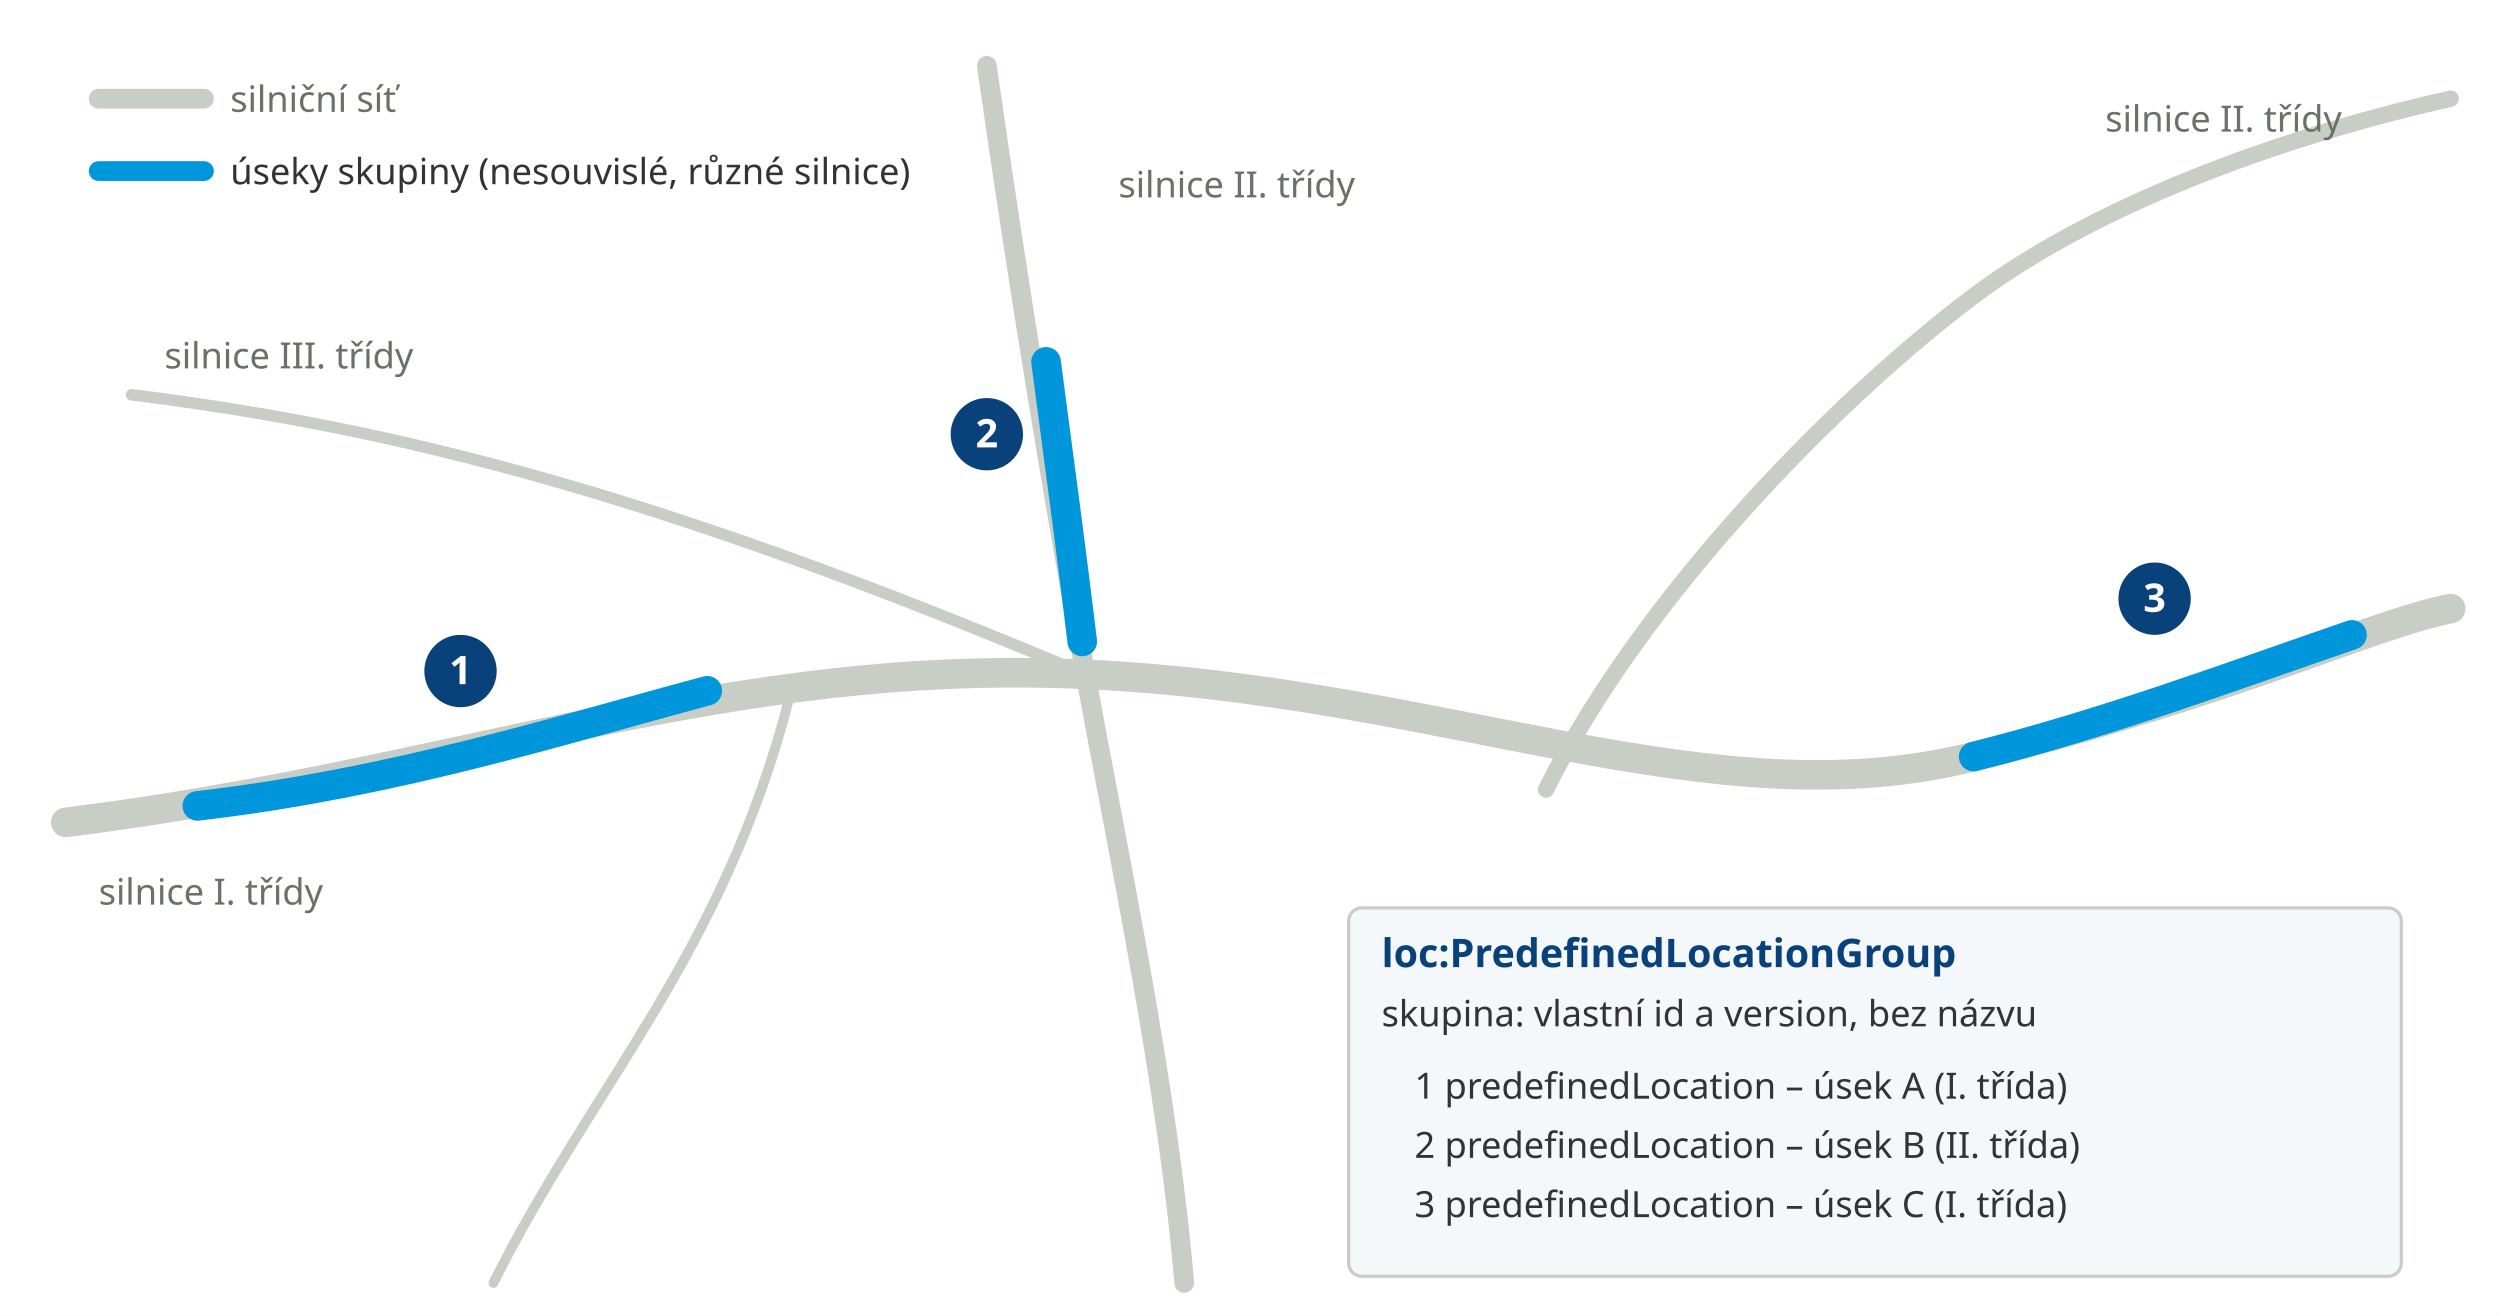
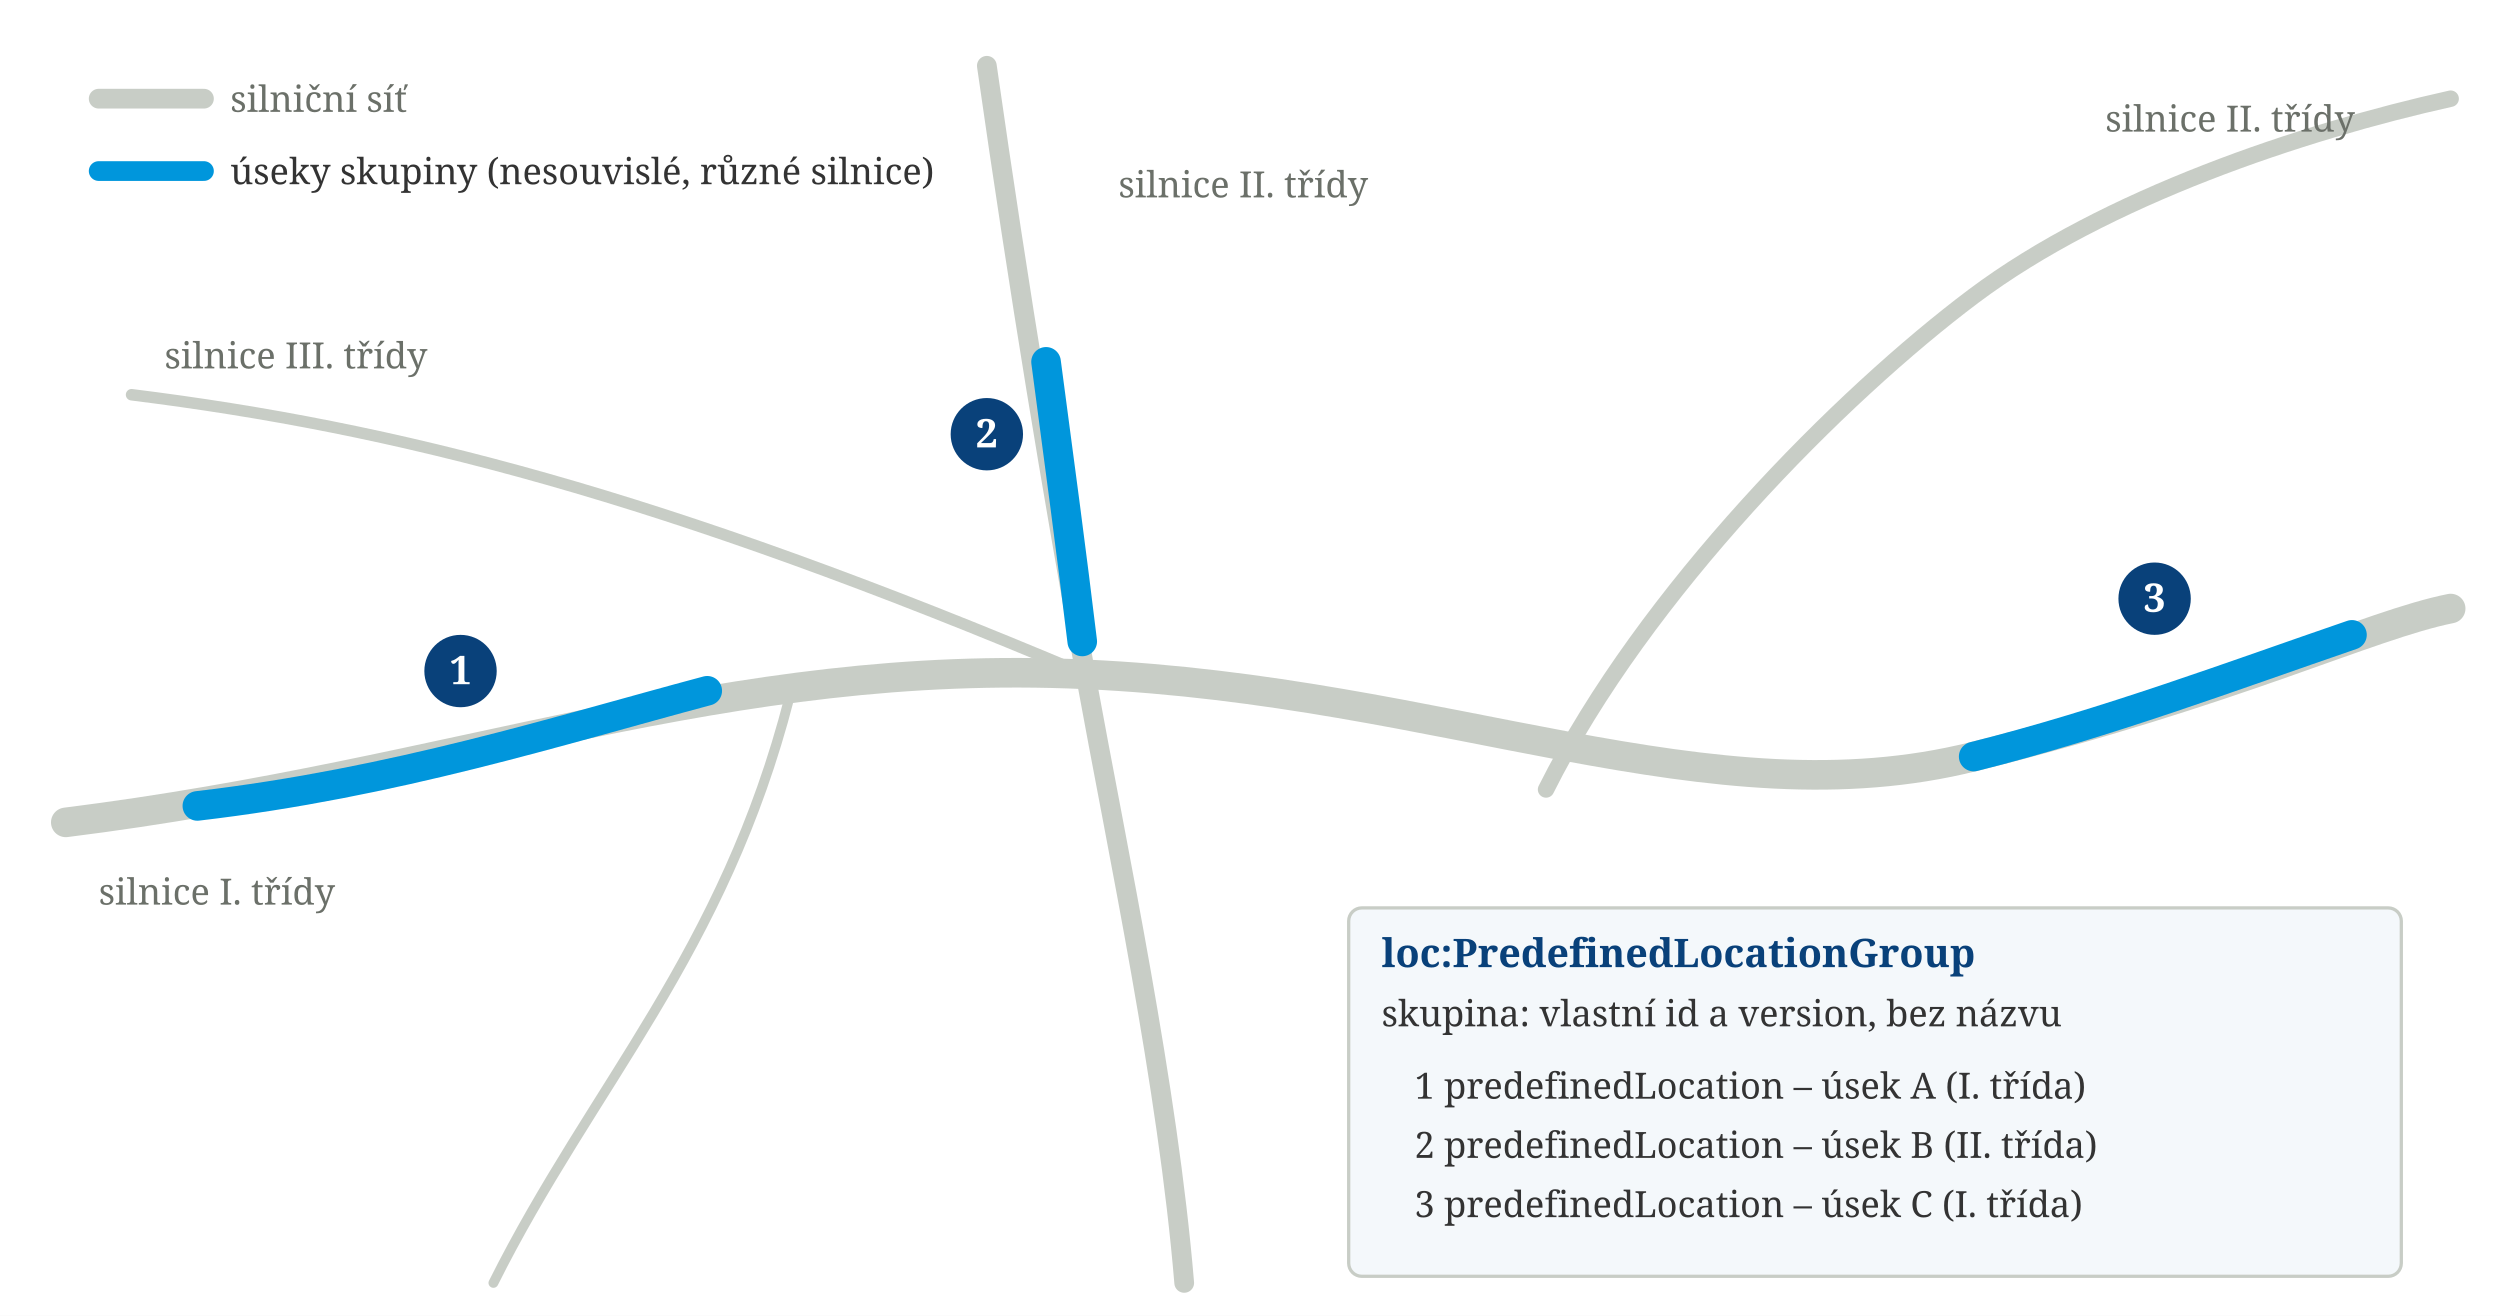
<svg xmlns="http://www.w3.org/2000/svg" viewBox="0 0 760 400" width="760" height="400">
  <rect width="760" height="400" fill="#FFFFFF" />
  <path d="M20,250 C140,235 220,200 330,205 S520,250 600,230 S720,190 745,185" fill="none" stroke="#C8CDC6" stroke-width="9" stroke-linecap="round" />
-   <text x="30" y="275" font-family="Noto Sans, Noto Serif, DejaVu Sans, sans-serif" font-size="11" fill="#6B7069" text-anchor="start" font-weight="normal">silnice I. třídy</text>
+   <text x="30" y="275" font-family="SourceSansPro, Source Sans Pro, Noto Serif, Noto Sans, DejaVu Sans, sans-serif" font-size="11" fill="#6B7069" text-anchor="start" font-weight="normal">silnice I. třídy</text>
  <path d="M300,20 C310,90 320,150 330,205 S355,330 360,390" fill="none" stroke="#C8CDC6" stroke-width="6" stroke-linecap="round" />
-   <text x="340" y="60" font-family="Noto Sans, Noto Serif, DejaVu Sans, sans-serif" font-size="11" fill="#6B7069" text-anchor="start" font-weight="normal">silnice II. třídy</text>
+   <text x="340" y="60" font-family="SourceSansPro, Source Sans Pro, Noto Serif, Noto Sans, DejaVu Sans, sans-serif" font-size="11" fill="#6B7069" text-anchor="start" font-weight="normal">silnice II. třídy</text>
  <path d="M470,240 C500,180 560,120 600,90 S700,40 745,30" fill="none" stroke="#C8CDC6" stroke-width="5" stroke-linecap="round" />
-   <text x="640" y="40" font-family="Noto Sans, Noto Serif, DejaVu Sans, sans-serif" font-size="11" fill="#6B7069" text-anchor="start" font-weight="normal">silnice II. třídy</text>
+   <text x="640" y="40" font-family="SourceSansPro, Source Sans Pro, Noto Serif, Noto Sans, DejaVu Sans, sans-serif" font-size="11" fill="#6B7069" text-anchor="start" font-weight="normal">silnice II. třídy</text>
  <path d="M40,120 C120,130 200,150 330,205" fill="none" stroke="#C8CDC6" stroke-width="3.5" stroke-linecap="round" />
-   <text x="50" y="112" font-family="Noto Sans, Noto Serif, DejaVu Sans, sans-serif" font-size="11" fill="#6B7069" text-anchor="start" font-weight="normal">silnice III. třídy</text>
+   <text x="50" y="112" font-family="SourceSansPro, Source Sans Pro, Noto Serif, Noto Sans, DejaVu Sans, sans-serif" font-size="11" fill="#6B7069" text-anchor="start" font-weight="normal">silnice III. třídy</text>
  <path d="M150,390 C180,330 220,290 240,212" fill="none" stroke="#C8CDC6" stroke-width="3" stroke-linecap="round" />
  <path d="M60,245 C120,238 170,222 215,210" fill="none" stroke="#0096DC" stroke-width="9" stroke-linecap="round" />
  <path d="M318,110 C322,140 326,170 329,195" fill="none" stroke="#0096DC" stroke-width="9" stroke-linecap="round" />
  <path d="M600,230 C640,220 680,205 715,193" fill="none" stroke="#0096DC" stroke-width="9" stroke-linecap="round" />
  <circle cx="140" cy="204" r="11" fill="#09417A" />
-   <text x="140" y="208" font-family="Noto Sans, Noto Serif, DejaVu Sans, sans-serif" font-size="12" fill="#FFFFFF" text-anchor="middle" font-weight="bold">1</text>
+   <text x="140" y="208" font-family="SourceSansPro, Source Sans Pro, Noto Serif, Noto Sans, DejaVu Sans, sans-serif" font-size="12" fill="#FFFFFF" text-anchor="middle" font-weight="bold">1</text>
  <circle cx="300" cy="132" r="11" fill="#09417A" />
-   <text x="300" y="136" font-family="Noto Sans, Noto Serif, DejaVu Sans, sans-serif" font-size="12" fill="#FFFFFF" text-anchor="middle" font-weight="bold">2</text>
+   <text x="300" y="136" font-family="SourceSansPro, Source Sans Pro, Noto Serif, Noto Sans, DejaVu Sans, sans-serif" font-size="12" fill="#FFFFFF" text-anchor="middle" font-weight="bold">2</text>
  <circle cx="655" cy="182" r="11" fill="#09417A" />
-   <text x="655" y="186" font-family="Noto Sans, Noto Serif, DejaVu Sans, sans-serif" font-size="12" fill="#FFFFFF" text-anchor="middle" font-weight="bold">3</text>
+   <text x="655" y="186" font-family="SourceSansPro, Source Sans Pro, Noto Serif, Noto Sans, DejaVu Sans, sans-serif" font-size="12" fill="#FFFFFF" text-anchor="middle" font-weight="bold">3</text>
  <rect x="410" y="276" width="320" height="112" rx="4" fill="#F4F8FB" stroke="#C8CDC6" />
-   <text x="420" y="294" font-family="Noto Sans, Noto Serif, DejaVu Sans, sans-serif" font-size="12" fill="#09417A" text-anchor="start" font-weight="bold">loc:PredefinedLocationGroup</text>
-   <text x="420" y="312" font-family="Noto Sans, Noto Serif, DejaVu Sans, sans-serif" font-size="11" fill="#333333" text-anchor="start" font-weight="normal">skupina: vlastní id a version, bez názvu</text>
-   <text x="430" y="334" font-family="Noto Sans, Noto Serif, DejaVu Sans, sans-serif" font-size="11" fill="#333333" text-anchor="start" font-weight="normal">1  predefinedLocation – úsek A (I. třída)</text>
-   <text x="430" y="352" font-family="Noto Sans, Noto Serif, DejaVu Sans, sans-serif" font-size="11" fill="#333333" text-anchor="start" font-weight="normal">2  predefinedLocation – úsek B (II. třída)</text>
-   <text x="430" y="370" font-family="Noto Sans, Noto Serif, DejaVu Sans, sans-serif" font-size="11" fill="#333333" text-anchor="start" font-weight="normal">3  predefinedLocation – úsek C (I. třída)</text>
+   <text x="420" y="294" font-family="SourceSansPro, Source Sans Pro, Noto Serif, Noto Sans, DejaVu Sans, sans-serif" font-size="12" fill="#09417A" text-anchor="start" font-weight="bold">loc:PredefinedLocationGroup</text>
+   <text x="420" y="312" font-family="SourceSansPro, Source Sans Pro, Noto Serif, Noto Sans, DejaVu Sans, sans-serif" font-size="11" fill="#333333" text-anchor="start" font-weight="normal">skupina: vlastní id a version, bez názvu</text>
+   <text x="430" y="334" font-family="SourceSansPro, Source Sans Pro, Noto Serif, Noto Sans, DejaVu Sans, sans-serif" font-size="11" fill="#333333" text-anchor="start" font-weight="normal">1  predefinedLocation – úsek A (I. třída)</text>
+   <text x="430" y="352" font-family="SourceSansPro, Source Sans Pro, Noto Serif, Noto Sans, DejaVu Sans, sans-serif" font-size="11" fill="#333333" text-anchor="start" font-weight="normal">2  predefinedLocation – úsek B (II. třída)</text>
+   <text x="430" y="370" font-family="SourceSansPro, Source Sans Pro, Noto Serif, Noto Sans, DejaVu Sans, sans-serif" font-size="11" fill="#333333" text-anchor="start" font-weight="normal">3  predefinedLocation – úsek C (I. třída)</text>
  <line x1="30" y1="30" x2="62" y2="30" stroke="#C8CDC6" stroke-width="6" stroke-linecap="round" />
-   <text x="70" y="34" font-family="Noto Sans, Noto Serif, DejaVu Sans, sans-serif" font-size="11" fill="#6B7069" text-anchor="start" font-weight="normal">silniční síť</text>
+   <text x="70" y="34" font-family="SourceSansPro, Source Sans Pro, Noto Serif, Noto Sans, DejaVu Sans, sans-serif" font-size="11" fill="#6B7069" text-anchor="start" font-weight="normal">silniční síť</text>
  <line x1="30" y1="52" x2="62" y2="52" stroke="#0096DC" stroke-width="6" stroke-linecap="round" />
-   <text x="70" y="56" font-family="Noto Sans, Noto Serif, DejaVu Sans, sans-serif" font-size="11" fill="#333333" text-anchor="start" font-weight="normal">úseky skupiny (nesouvislé, různé silnice)</text>
+   <text x="70" y="56" font-family="SourceSansPro, Source Sans Pro, Noto Serif, Noto Sans, DejaVu Sans, sans-serif" font-size="11" fill="#333333" text-anchor="start" font-weight="normal">úseky skupiny (nesouvislé, různé silnice)</text>
</svg>
